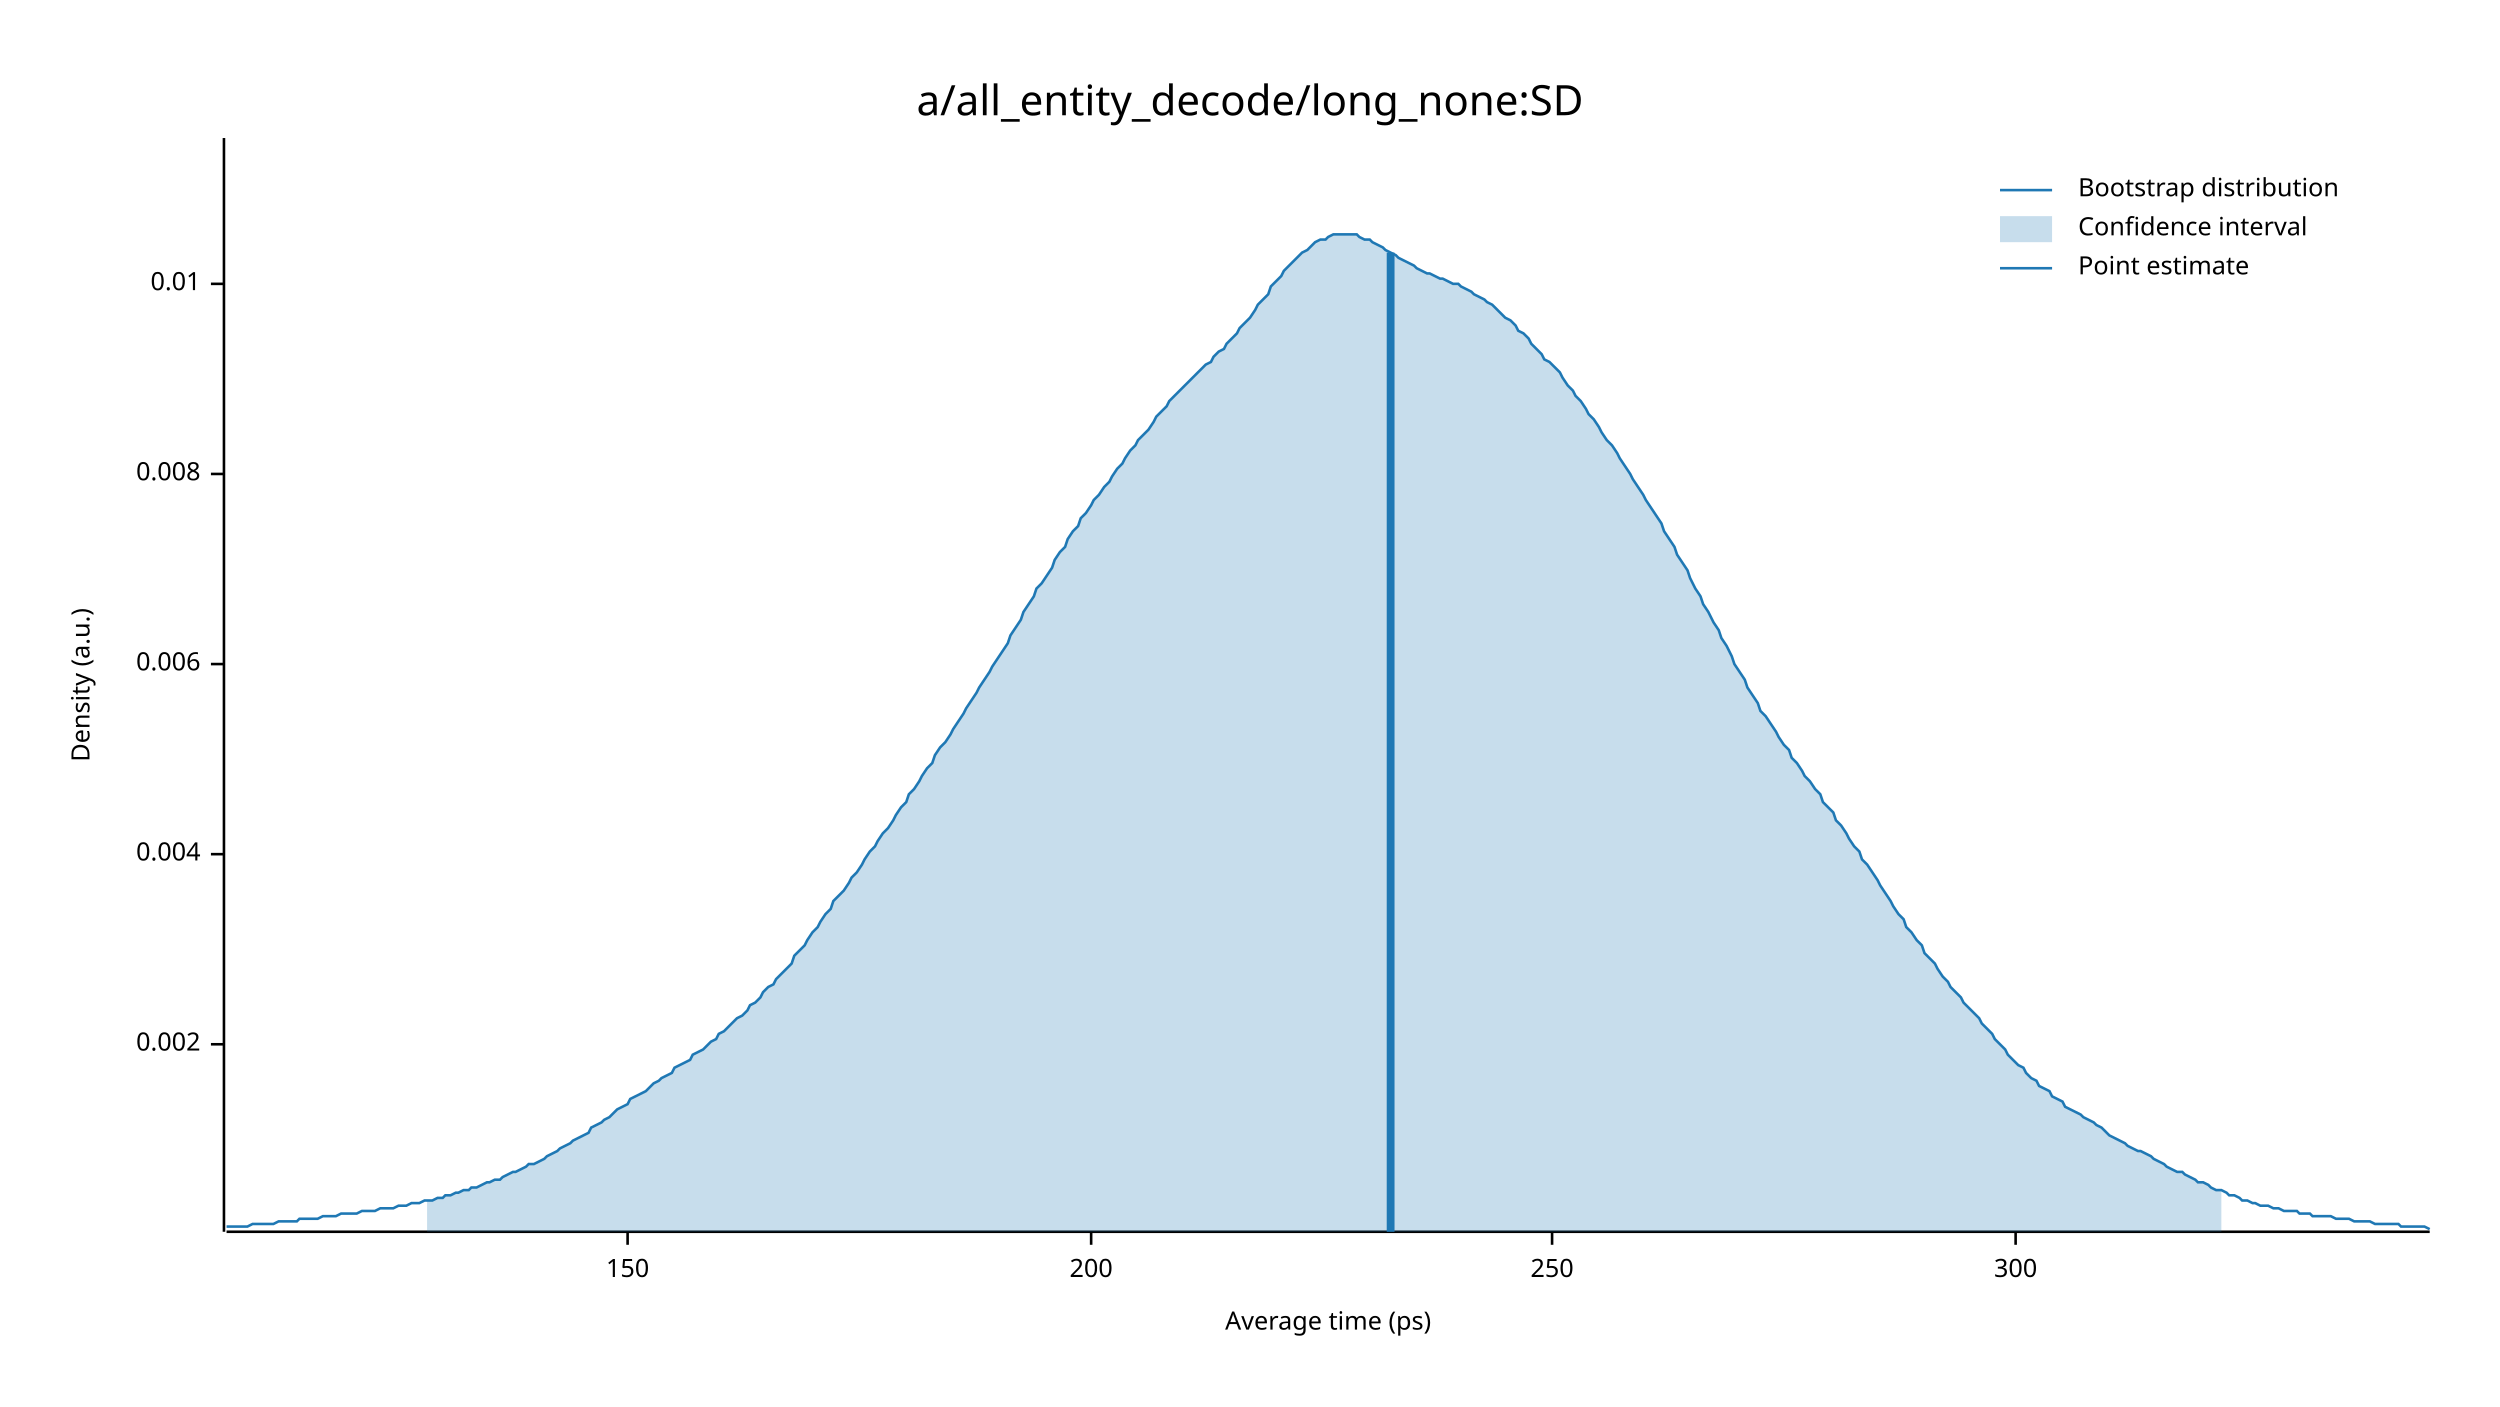
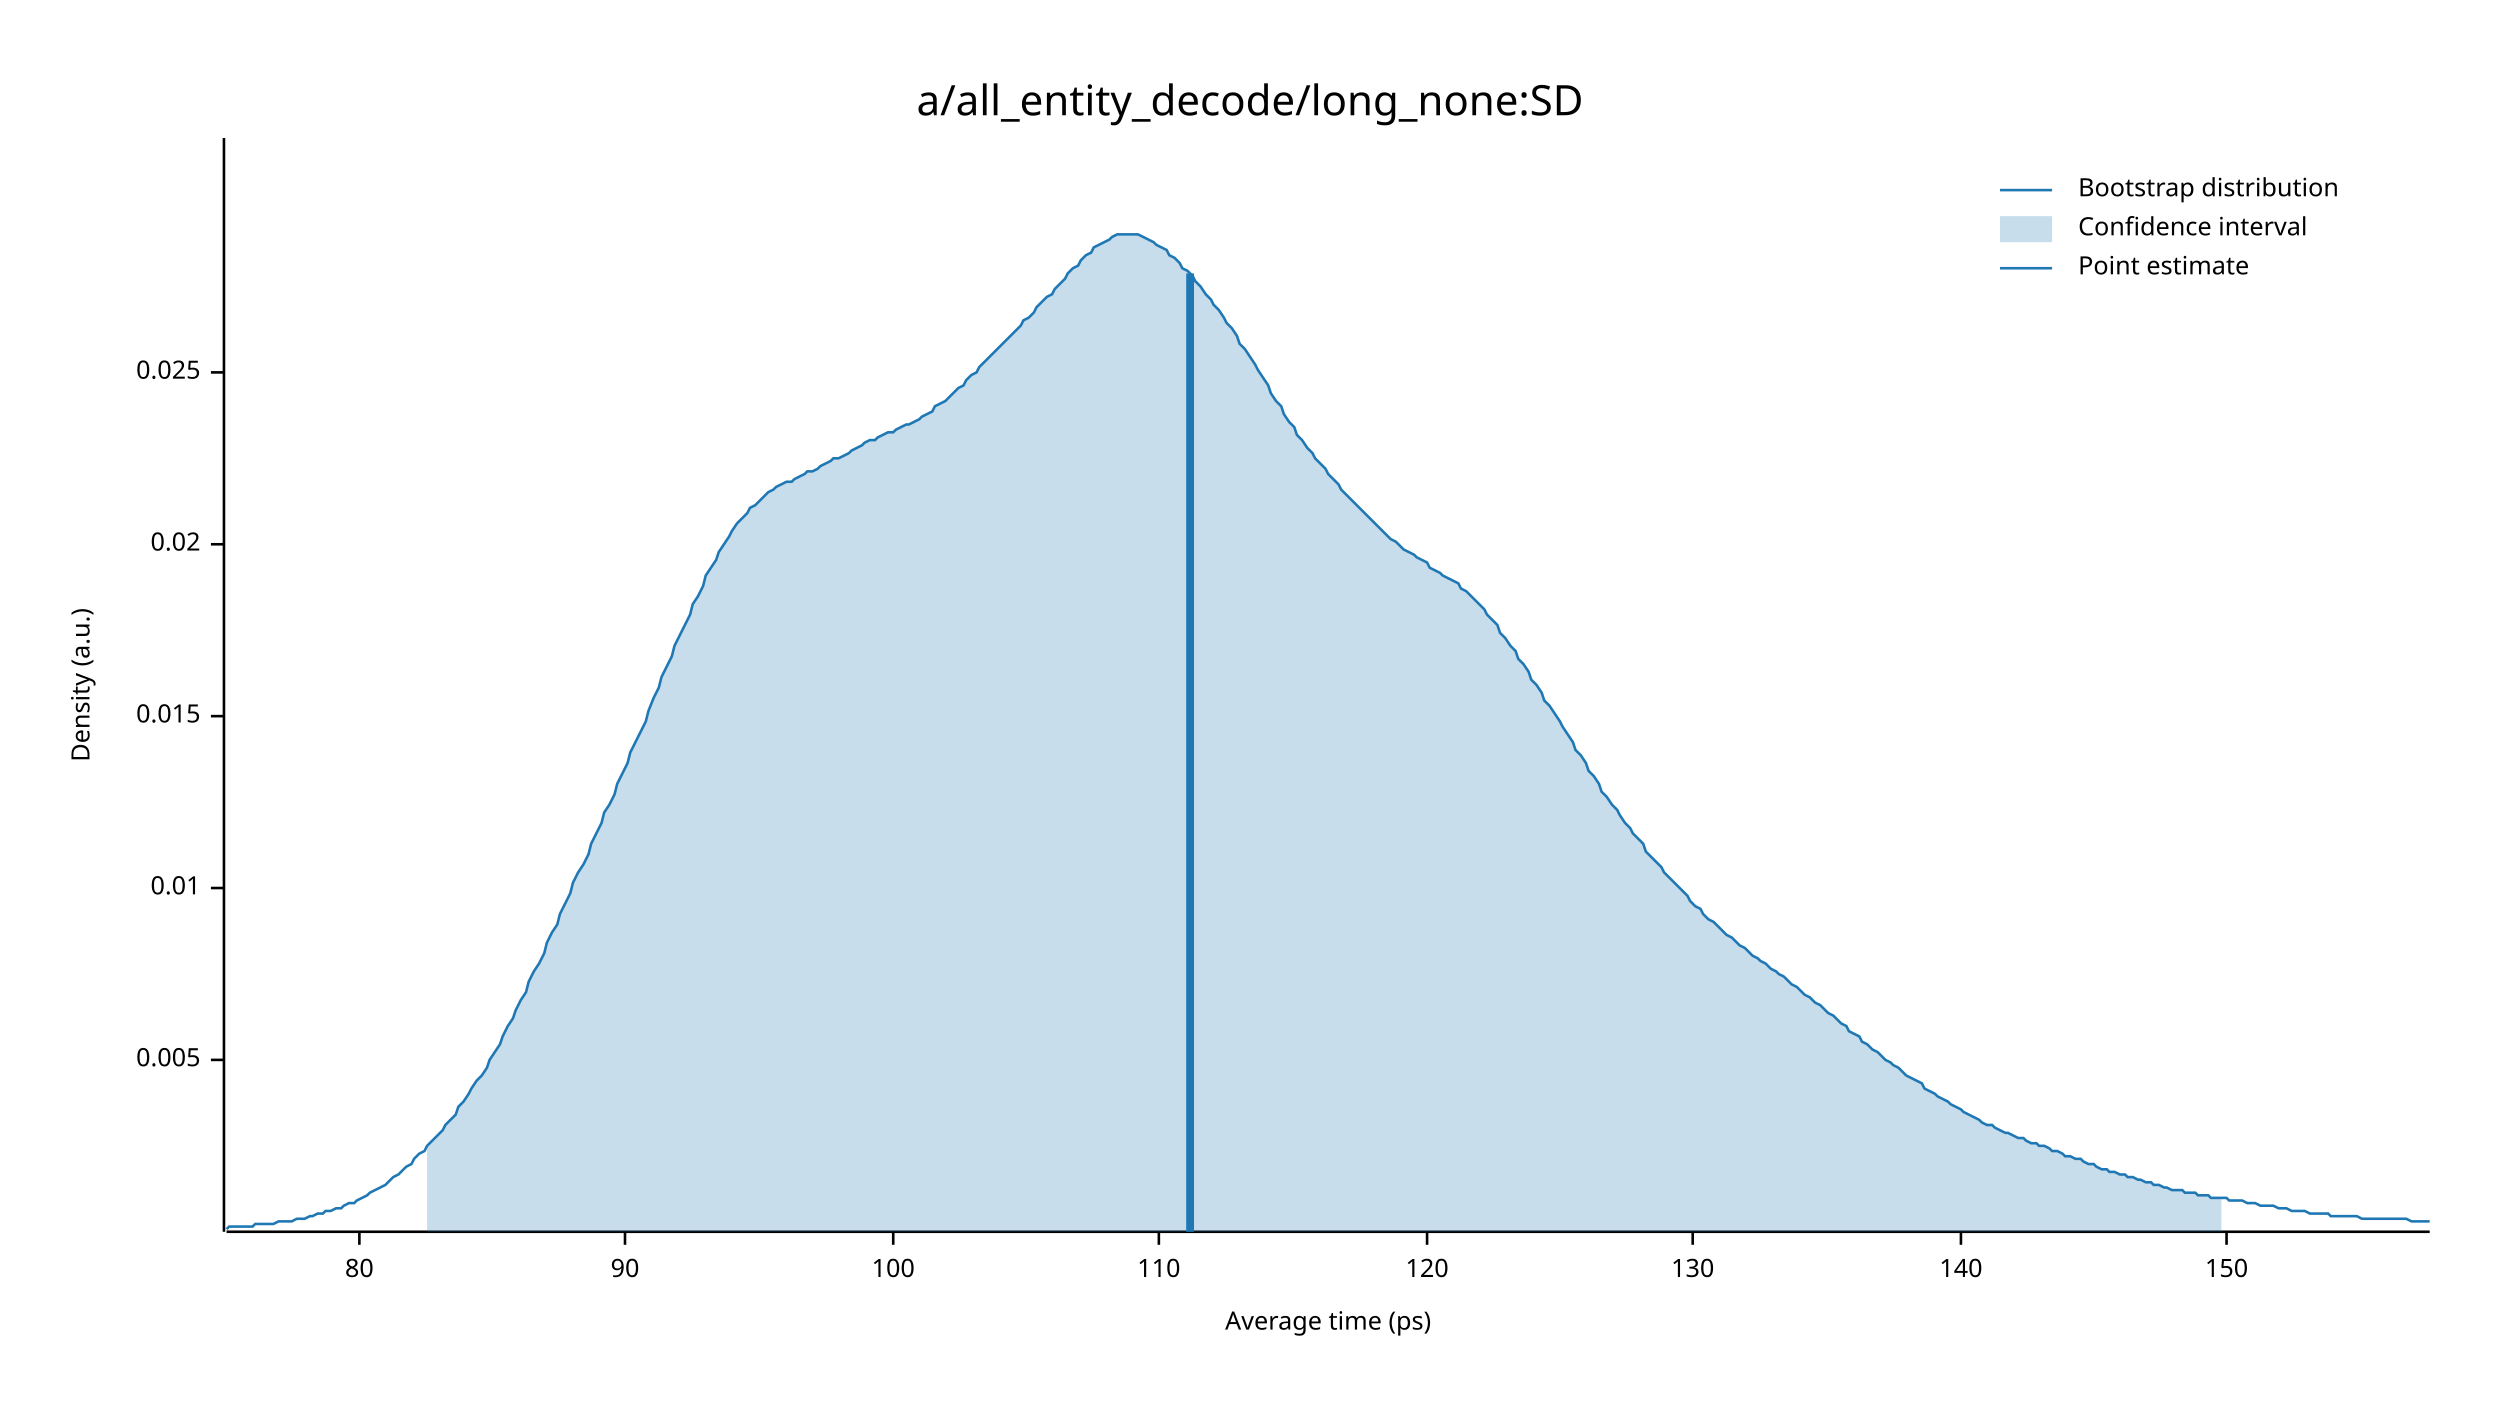
<svg xmlns="http://www.w3.org/2000/svg" width="960" height="540" viewBox="0 0 960 540">
  <text x="480" y="32" dy="0.76em" text-anchor="middle" font-family="sans-serif" font-size="16.129" opacity="1" fill="#000000">
a/all_entity_decode/long_none:SD
</text>
  <text x="27" y="263" dy="0.76em" text-anchor="middle" font-family="sans-serif" font-size="9.677" opacity="1" fill="#000000" transform="rotate(270, 27, 263)">
Density (a.u.)
</text>
  <text x="510" y="513" dy="-0.5ex" text-anchor="middle" font-family="sans-serif" font-size="9.677" opacity="1" fill="#000000">
Average time (ps)
</text>
  <polyline fill="none" opacity="1" stroke="#000000" stroke-width="1" points="86,53 86,473 " />
-   <text x="77" y="401" dy="0.5ex" text-anchor="end" font-family="sans-serif" font-size="9.677" opacity="1" fill="#000000">
- 0.002
+   <text x="77" y="407" dy="0.5ex" text-anchor="end" font-family="sans-serif" font-size="9.677" opacity="1" fill="#000000">
+ 0.005
</text>
-   <polyline fill="none" opacity="1" stroke="#000000" stroke-width="1" points="81,401 86,401 " />
-   <text x="77" y="328" dy="0.5ex" text-anchor="end" font-family="sans-serif" font-size="9.677" opacity="1" fill="#000000">
- 0.004
- </text>
-   <polyline fill="none" opacity="1" stroke="#000000" stroke-width="1" points="81,328 86,328 " />
-   <text x="77" y="255" dy="0.5ex" text-anchor="end" font-family="sans-serif" font-size="9.677" opacity="1" fill="#000000">
- 0.006
- </text>
-   <polyline fill="none" opacity="1" stroke="#000000" stroke-width="1" points="81,255 86,255 " />
-   <text x="77" y="182" dy="0.5ex" text-anchor="end" font-family="sans-serif" font-size="9.677" opacity="1" fill="#000000">
- 0.008
- </text>
-   <polyline fill="none" opacity="1" stroke="#000000" stroke-width="1" points="81,182 86,182 " />
-   <text x="77" y="109" dy="0.5ex" text-anchor="end" font-family="sans-serif" font-size="9.677" opacity="1" fill="#000000">
+   <polyline fill="none" opacity="1" stroke="#000000" stroke-width="1" points="81,407 86,407 " />
+   <text x="77" y="341" dy="0.5ex" text-anchor="end" font-family="sans-serif" font-size="9.677" opacity="1" fill="#000000">
0.01
</text>
-   <polyline fill="none" opacity="1" stroke="#000000" stroke-width="1" points="81,109 86,109 " />
+   <polyline fill="none" opacity="1" stroke="#000000" stroke-width="1" points="81,341 86,341 " />
+   <text x="77" y="275" dy="0.5ex" text-anchor="end" font-family="sans-serif" font-size="9.677" opacity="1" fill="#000000">
+ 0.015
+ </text>
+   <polyline fill="none" opacity="1" stroke="#000000" stroke-width="1" points="81,275 86,275 " />
+   <text x="77" y="209" dy="0.5ex" text-anchor="end" font-family="sans-serif" font-size="9.677" opacity="1" fill="#000000">
+ 0.02
+ </text>
+   <polyline fill="none" opacity="1" stroke="#000000" stroke-width="1" points="81,209 86,209 " />
+   <text x="77" y="143" dy="0.5ex" text-anchor="end" font-family="sans-serif" font-size="9.677" opacity="1" fill="#000000">
+ 0.025
+ </text>
+   <polyline fill="none" opacity="1" stroke="#000000" stroke-width="1" points="81,143 86,143 " />
  <polyline fill="none" opacity="1" stroke="#000000" stroke-width="1" points="87,473 933,473 " />
-   <text x="241" y="483" dy="0.76em" text-anchor="middle" font-family="sans-serif" font-size="9.677" opacity="1" fill="#000000">
+   <text x="138" y="483" dy="0.76em" text-anchor="middle" font-family="sans-serif" font-size="9.677" opacity="1" fill="#000000">
+ 80
+ </text>
+   <polyline fill="none" opacity="1" stroke="#000000" stroke-width="1" points="138,473 138,478 " />
+   <text x="240" y="483" dy="0.76em" text-anchor="middle" font-family="sans-serif" font-size="9.677" opacity="1" fill="#000000">
+ 90
+ </text>
+   <polyline fill="none" opacity="1" stroke="#000000" stroke-width="1" points="240,473 240,478 " />
+   <text x="343" y="483" dy="0.76em" text-anchor="middle" font-family="sans-serif" font-size="9.677" opacity="1" fill="#000000">
+ 100
+ </text>
+   <polyline fill="none" opacity="1" stroke="#000000" stroke-width="1" points="343,473 343,478 " />
+   <text x="445" y="483" dy="0.76em" text-anchor="middle" font-family="sans-serif" font-size="9.677" opacity="1" fill="#000000">
+ 110
+ </text>
+   <polyline fill="none" opacity="1" stroke="#000000" stroke-width="1" points="445,473 445,478 " />
+   <text x="548" y="483" dy="0.76em" text-anchor="middle" font-family="sans-serif" font-size="9.677" opacity="1" fill="#000000">
+ 120
+ </text>
+   <polyline fill="none" opacity="1" stroke="#000000" stroke-width="1" points="548,473 548,478 " />
+   <text x="650" y="483" dy="0.76em" text-anchor="middle" font-family="sans-serif" font-size="9.677" opacity="1" fill="#000000">
+ 130
+ </text>
+   <polyline fill="none" opacity="1" stroke="#000000" stroke-width="1" points="650,473 650,478 " />
+   <text x="753" y="483" dy="0.76em" text-anchor="middle" font-family="sans-serif" font-size="9.677" opacity="1" fill="#000000">
+ 140
+ </text>
+   <polyline fill="none" opacity="1" stroke="#000000" stroke-width="1" points="753,473 753,478 " />
+   <text x="855" y="483" dy="0.76em" text-anchor="middle" font-family="sans-serif" font-size="9.677" opacity="1" fill="#000000">
150
</text>
-   <polyline fill="none" opacity="1" stroke="#000000" stroke-width="1" points="241,473 241,478 " />
-   <text x="419" y="483" dy="0.76em" text-anchor="middle" font-family="sans-serif" font-size="9.677" opacity="1" fill="#000000">
- 200
- </text>
-   <polyline fill="none" opacity="1" stroke="#000000" stroke-width="1" points="419,473 419,478 " />
-   <text x="596" y="483" dy="0.76em" text-anchor="middle" font-family="sans-serif" font-size="9.677" opacity="1" fill="#000000">
- 250
- </text>
-   <polyline fill="none" opacity="1" stroke="#000000" stroke-width="1" points="596,473 596,478 " />
-   <text x="774" y="483" dy="0.76em" text-anchor="middle" font-family="sans-serif" font-size="9.677" opacity="1" fill="#000000">
- 300
- </text>
-   <polyline fill="none" opacity="1" stroke="#000000" stroke-width="1" points="774,473 774,478 " />
-   <polyline fill="none" opacity="1" stroke="#1F78B4" stroke-width="1" points="87,471 88,471 90,471 92,471 93,471 95,471 97,470 98,470 100,470 102,470 103,470 105,470 107,469 109,469 110,469 112,469 114,469 115,468 117,468 119,468 120,468 122,468 124,467 125,467 127,467 129,467 131,466 132,466 134,466 136,466 137,466 139,465 141,465 142,465 144,465 146,464 148,464 149,464 151,464 153,463 154,463 156,463 158,462 159,462 161,462 163,461 164,461 166,461 168,460 170,460 171,459 173,459 175,458 176,458 178,457 180,457 181,456 183,456 185,455 187,454 188,454 190,453 192,453 193,452 195,451 197,450 198,450 200,449 202,448 203,447 205,447 207,446 209,445 210,444 212,443 214,442 215,441 217,440 219,439 220,438 222,437 224,436 226,435 227,433 229,432 231,431 232,430 234,429 236,427 237,426 239,425 241,424 242,422 244,421 246,420 248,419 249,418 251,416 253,415 254,414 256,413 258,412 259,410 261,409 263,408 265,407 266,405 268,404 270,403 271,402 273,400 275,399 276,397 278,396 280,394 281,393 283,391 285,390 287,388 288,386 290,385 292,383 293,381 295,379 297,378 298,376 300,374 302,372 304,370 305,367 307,365 309,363 310,361 312,358 314,356 315,354 317,351 319,349 320,346 322,344 324,342 326,339 327,337 329,335 331,332 332,330 334,327 336,325 337,323 339,320 341,318 343,315 344,313 346,310 348,308 349,305 351,303 353,300 354,298 356,295 358,293 359,290 361,287 363,285 365,282 366,280 368,277 370,274 371,272 373,269 375,266 376,264 378,261 380,258 381,256 383,253 385,250 387,247 388,244 390,241 392,238 393,235 395,232 397,229 398,226 400,224 402,221 404,218 405,215 407,212 409,210 410,207 412,204 414,202 415,199 417,197 419,194 420,192 422,190 424,187 426,185 427,183 429,180 431,178 432,176 434,173 436,171 437,169 439,167 441,165 443,162 444,160 446,158 448,156 449,154 451,152 453,150 454,149 456,147 458,145 459,144 461,142 463,140 465,139 466,137 468,135 470,134 471,132 473,130 475,128 476,126 478,124 480,122 482,119 483,117 485,115 487,113 488,110 490,108 492,106 493,104 495,102 497,100 498,99 500,97 502,96 504,94 505,93 507,92 509,92 510,91 512,90 514,90 515,90 517,90 519,90 521,90 522,91 524,92 526,92 527,93 529,94 531,95 532,96 534,97 536,98 537,99 539,100 541,101 543,102 544,103 546,104 548,105 549,105 551,106 553,107 554,107 556,108 558,109 560,109 561,110 563,111 565,112 566,113 568,114 570,115 571,116 573,117 575,119 576,120 578,122 580,123 582,125 583,127 585,128 587,130 588,132 590,134 592,136 593,138 595,139 597,141 599,143 600,145 602,148 604,150 605,152 607,154 609,157 610,159 612,161 614,164 615,166 617,169 619,171 621,174 622,176 624,179 626,182 627,184 629,187 631,190 632,192 634,195 636,198 638,201 639,204 641,207 643,210 644,213 646,216 648,219 649,222 651,226 653,229 654,232 656,235 658,239 660,242 661,245 663,248 665,252 666,255 668,258 670,261 671,264 673,267 675,270 676,273 678,275 680,278 682,281 683,283 685,286 687,288 688,291 690,293 692,296 693,298 695,300 697,303 699,305 700,308 702,310 704,312 705,315 707,317 709,320 710,322 712,325 714,327 715,330 717,332 719,335 721,338 722,340 724,343 726,346 727,348 729,351 731,353 732,356 734,358 736,361 738,363 739,366 741,368 743,370 744,372 746,375 748,377 749,379 751,381 753,383 754,385 756,387 758,389 760,391 761,393 763,395 765,397 766,399 768,401 770,403 771,405 773,407 775,409 777,410 778,412 780,414 782,415 783,417 785,418 787,419 788,421 790,422 792,423 793,425 795,426 797,427 799,428 800,429 802,430 804,431 805,432 807,433 809,435 810,436 812,437 814,438 816,439 817,440 819,441 821,442 822,442 824,443 826,444 827,445 829,446 831,447 832,448 834,449 836,450 838,450 839,451 841,452 843,453 844,454 846,454 848,455 849,456 851,457 853,457 855,458 856,459 858,459 860,460 861,461 863,461 865,462 866,462 868,463 870,463 871,463 873,464 875,464 877,465 878,465 880,465 882,465 883,466 885,466 887,466 888,467 890,467 892,467 894,467 895,467 897,468 899,468 900,468 902,468 904,469 905,469 907,469 909,469 910,469 912,470 914,470 916,470 917,470 919,470 921,470 922,471 924,471 926,471 927,471 929,471 931,471 933,472 " />
-   <polygon opacity="0.25" fill="#1F78B4" points="164,461 166,461 168,460 170,460 171,459 173,459 175,458 176,458 178,457 180,457 181,456 183,456 185,455 187,454 188,454 190,453 192,453 193,452 195,451 197,450 198,450 200,449 202,448 203,447 205,447 207,446 209,445 210,444 212,443 214,442 215,441 217,440 219,439 220,438 222,437 224,436 226,435 227,433 229,432 231,431 232,430 234,429 236,427 237,426 239,425 241,424 242,422 244,421 246,420 248,419 249,418 251,416 253,415 254,414 256,413 258,412 259,410 261,409 263,408 265,407 266,405 268,404 270,403 271,402 273,400 275,399 276,397 278,396 280,394 281,393 283,391 285,390 287,388 288,386 290,385 292,383 293,381 295,379 297,378 298,376 300,374 302,372 304,370 305,367 307,365 309,363 310,361 312,358 314,356 315,354 317,351 319,349 320,346 322,344 324,342 326,339 327,337 329,335 331,332 332,330 334,327 336,325 337,323 339,320 341,318 343,315 344,313 346,310 348,308 349,305 351,303 353,300 354,298 356,295 358,293 359,290 361,287 363,285 365,282 366,280 368,277 370,274 371,272 373,269 375,266 376,264 378,261 380,258 381,256 383,253 385,250 387,247 388,244 390,241 392,238 393,235 395,232 397,229 398,226 400,224 402,221 404,218 405,215 407,212 409,210 410,207 412,204 414,202 415,199 417,197 419,194 420,192 422,190 424,187 426,185 427,183 429,180 431,178 432,176 434,173 436,171 437,169 439,167 441,165 443,162 444,160 446,158 448,156 449,154 451,152 453,150 454,149 456,147 458,145 459,144 461,142 463,140 465,139 466,137 468,135 470,134 471,132 473,130 475,128 476,126 478,124 480,122 482,119 483,117 485,115 487,113 488,110 490,108 492,106 493,104 495,102 497,100 498,99 500,97 502,96 504,94 505,93 507,92 509,92 510,91 512,90 514,90 515,90 517,90 519,90 521,90 522,91 524,92 526,92 527,93 529,94 531,95 532,96 534,97 536,98 537,99 539,100 541,101 543,102 544,103 546,104 548,105 549,105 551,106 553,107 554,107 556,108 558,109 560,109 561,110 563,111 565,112 566,113 568,114 570,115 571,116 573,117 575,119 576,120 578,122 580,123 582,125 583,127 585,128 587,130 588,132 590,134 592,136 593,138 595,139 597,141 599,143 600,145 602,148 604,150 605,152 607,154 609,157 610,159 612,161 614,164 615,166 617,169 619,171 621,174 622,176 624,179 626,182 627,184 629,187 631,190 632,192 634,195 636,198 638,201 639,204 641,207 643,210 644,213 646,216 648,219 649,222 651,226 653,229 654,232 656,235 658,239 660,242 661,245 663,248 665,252 666,255 668,258 670,261 671,264 673,267 675,270 676,273 678,275 680,278 682,281 683,283 685,286 687,288 688,291 690,293 692,296 693,298 695,300 697,303 699,305 700,308 702,310 704,312 705,315 707,317 709,320 710,322 712,325 714,327 715,330 717,332 719,335 721,338 722,340 724,343 726,346 727,348 729,351 731,353 732,356 734,358 736,361 738,363 739,366 741,368 743,370 744,372 746,375 748,377 749,379 751,381 753,383 754,385 756,387 758,389 760,391 761,393 763,395 765,397 766,399 768,401 770,403 771,405 773,407 775,409 777,410 778,412 780,414 782,415 783,417 785,418 787,419 788,421 790,422 792,423 793,425 795,426 797,427 799,428 800,429 802,430 804,431 805,432 807,433 809,435 810,436 812,437 814,438 816,439 817,440 819,441 821,442 822,442 824,443 826,444 827,445 829,446 831,447 832,448 834,449 836,450 838,450 839,451 841,452 843,453 844,454 846,454 848,455 849,456 851,457 853,457 853,473 164,473 " />
-   <polyline fill="none" opacity="1" stroke="#1F78B4" stroke-width="3" points="534,473 534,97 " />
+   <polyline fill="none" opacity="1" stroke="#000000" stroke-width="1" points="855,473 855,478 " />
+   <polyline fill="none" opacity="1" stroke="#1F78B4" stroke-width="1" points="87,472 88,471 90,471 92,471 93,471 95,471 97,471 98,470 100,470 102,470 103,470 105,470 107,469 109,469 110,469 112,469 114,468 115,468 117,468 119,467 120,467 122,466 124,466 125,465 127,465 129,464 131,464 132,463 134,462 136,462 137,461 139,460 141,459 142,458 144,457 146,456 148,455 149,454 151,452 153,451 154,450 156,448 158,447 159,445 161,443 163,442 164,440 166,438 168,436 170,434 171,432 173,430 175,428 176,425 178,423 180,420 181,418 183,415 185,413 187,410 188,407 190,404 192,401 193,398 195,394 197,391 198,388 200,384 202,381 203,377 205,373 207,370 209,366 210,362 212,358 214,355 215,351 217,347 219,343 220,339 222,335 224,332 226,328 227,324 229,320 231,316 232,312 234,309 236,305 237,301 239,297 241,293 242,289 244,285 246,281 248,277 249,273 251,268 253,264 254,260 256,256 258,252 259,248 261,244 263,240 265,236 266,232 268,229 270,225 271,221 273,218 275,215 276,212 278,209 280,206 281,204 283,201 285,199 287,197 288,195 290,194 292,192 293,191 295,189 297,188 298,187 300,186 302,185 304,185 305,184 307,183 309,182 310,181 312,181 314,180 315,179 317,178 319,177 320,176 322,176 324,175 326,174 327,173 329,172 331,171 332,170 334,169 336,169 337,168 339,167 341,166 343,166 344,165 346,164 348,163 349,163 351,162 353,161 354,160 356,159 358,158 359,156 361,155 363,154 365,152 366,151 368,149 370,148 371,146 373,144 375,143 376,141 378,139 380,137 381,136 383,134 385,132 387,130 388,129 390,127 392,125 393,123 395,122 397,120 398,118 400,116 402,114 404,113 405,111 407,109 409,107 410,105 412,103 414,102 415,100 417,98 419,97 420,95 422,94 424,93 426,92 427,91 429,90 431,90 432,90 434,90 436,90 437,90 439,91 441,92 443,93 444,94 446,95 448,96 449,98 451,99 453,101 454,103 456,104 458,106 459,108 461,110 463,113 465,115 466,117 468,119 470,122 471,124 473,126 475,129 476,132 478,134 480,137 482,140 483,142 485,145 487,148 488,151 490,154 492,156 493,159 495,162 497,164 498,167 500,169 502,172 504,174 505,176 507,178 509,180 510,182 512,184 514,186 515,188 517,190 519,192 521,194 522,195 524,197 526,199 527,200 529,202 531,204 532,205 534,207 536,208 537,209 539,211 541,212 543,213 544,214 546,215 548,216 549,218 551,219 553,220 554,221 556,222 558,223 560,224 561,226 563,227 565,229 566,230 568,232 570,234 571,236 573,238 575,240 576,243 578,245 580,248 582,250 583,253 585,255 587,258 588,261 590,263 592,266 593,269 595,271 597,274 599,277 600,279 602,282 604,285 605,288 607,290 609,293 610,296 612,298 614,301 615,304 617,306 619,309 621,311 622,313 624,316 626,318 627,320 629,322 631,324 632,327 634,329 636,331 638,333 639,335 641,337 643,339 644,340 646,342 648,344 649,346 651,348 653,349 654,351 656,353 658,354 660,356 661,357 663,359 665,360 666,361 668,363 670,364 671,365 673,367 675,368 676,369 678,370 680,372 682,373 683,374 685,375 687,377 688,378 690,379 692,381 693,382 695,383 697,385 699,386 700,387 702,389 704,390 705,391 707,393 709,394 710,396 712,397 714,398 715,400 717,401 719,403 721,404 722,405 724,407 726,408 727,409 729,410 731,412 732,413 734,414 736,415 738,416 739,418 741,419 743,420 744,421 746,422 748,423 749,424 751,425 753,426 754,427 756,428 758,429 760,430 761,431 763,432 765,432 766,433 768,434 770,435 771,435 773,436 775,437 777,437 778,438 780,439 782,439 783,440 785,440 787,441 788,442 790,442 792,443 793,444 795,444 797,445 799,445 800,446 802,447 804,447 805,448 807,449 809,449 810,450 812,450 814,451 816,451 817,452 819,452 821,453 822,453 824,454 826,454 827,455 829,455 831,456 832,456 834,457 836,457 838,457 839,458 841,458 843,458 844,459 846,459 848,459 849,460 851,460 853,460 855,460 856,461 858,461 860,461 861,461 863,462 865,462 866,462 868,463 870,463 871,463 873,463 875,464 877,464 878,464 880,465 882,465 883,465 885,465 887,466 888,466 890,466 892,466 894,466 895,467 897,467 899,467 900,467 902,467 904,467 905,467 907,468 909,468 910,468 912,468 914,468 916,468 917,468 919,468 921,468 922,468 924,468 926,469 927,469 929,469 931,469 933,469 " />
+   <polygon opacity="0.25" fill="#1F78B4" points="164,440 166,438 168,436 170,434 171,432 173,430 175,428 176,425 178,423 180,420 181,418 183,415 185,413 187,410 188,407 190,404 192,401 193,398 195,394 197,391 198,388 200,384 202,381 203,377 205,373 207,370 209,366 210,362 212,358 214,355 215,351 217,347 219,343 220,339 222,335 224,332 226,328 227,324 229,320 231,316 232,312 234,309 236,305 237,301 239,297 241,293 242,289 244,285 246,281 248,277 249,273 251,268 253,264 254,260 256,256 258,252 259,248 261,244 263,240 265,236 266,232 268,229 270,225 271,221 273,218 275,215 276,212 278,209 280,206 281,204 283,201 285,199 287,197 288,195 290,194 292,192 293,191 295,189 297,188 298,187 300,186 302,185 304,185 305,184 307,183 309,182 310,181 312,181 314,180 315,179 317,178 319,177 320,176 322,176 324,175 326,174 327,173 329,172 331,171 332,170 334,169 336,169 337,168 339,167 341,166 343,166 344,165 346,164 348,163 349,163 351,162 353,161 354,160 356,159 358,158 359,156 361,155 363,154 365,152 366,151 368,149 370,148 371,146 373,144 375,143 376,141 378,139 380,137 381,136 383,134 385,132 387,130 388,129 390,127 392,125 393,123 395,122 397,120 398,118 400,116 402,114 404,113 405,111 407,109 409,107 410,105 412,103 414,102 415,100 417,98 419,97 420,95 422,94 424,93 426,92 427,91 429,90 431,90 432,90 434,90 436,90 437,90 439,91 441,92 443,93 444,94 446,95 448,96 449,98 451,99 453,101 454,103 456,104 458,106 459,108 461,110 463,113 465,115 466,117 468,119 470,122 471,124 473,126 475,129 476,132 478,134 480,137 482,140 483,142 485,145 487,148 488,151 490,154 492,156 493,159 495,162 497,164 498,167 500,169 502,172 504,174 505,176 507,178 509,180 510,182 512,184 514,186 515,188 517,190 519,192 521,194 522,195 524,197 526,199 527,200 529,202 531,204 532,205 534,207 536,208 537,209 539,211 541,212 543,213 544,214 546,215 548,216 549,218 551,219 553,220 554,221 556,222 558,223 560,224 561,226 563,227 565,229 566,230 568,232 570,234 571,236 573,238 575,240 576,243 578,245 580,248 582,250 583,253 585,255 587,258 588,261 590,263 592,266 593,269 595,271 597,274 599,277 600,279 602,282 604,285 605,288 607,290 609,293 610,296 612,298 614,301 615,304 617,306 619,309 621,311 622,313 624,316 626,318 627,320 629,322 631,324 632,327 634,329 636,331 638,333 639,335 641,337 643,339 644,340 646,342 648,344 649,346 651,348 653,349 654,351 656,353 658,354 660,356 661,357 663,359 665,360 666,361 668,363 670,364 671,365 673,367 675,368 676,369 678,370 680,372 682,373 683,374 685,375 687,377 688,378 690,379 692,381 693,382 695,383 697,385 699,386 700,387 702,389 704,390 705,391 707,393 709,394 710,396 712,397 714,398 715,400 717,401 719,403 721,404 722,405 724,407 726,408 727,409 729,410 731,412 732,413 734,414 736,415 738,416 739,418 741,419 743,420 744,421 746,422 748,423 749,424 751,425 753,426 754,427 756,428 758,429 760,430 761,431 763,432 765,432 766,433 768,434 770,435 771,435 773,436 775,437 777,437 778,438 780,439 782,439 783,440 785,440 787,441 788,442 790,442 792,443 793,444 795,444 797,445 799,445 800,446 802,447 804,447 805,448 807,449 809,449 810,450 812,450 814,451 816,451 817,452 819,452 821,453 822,453 824,454 826,454 827,455 829,455 831,456 832,456 834,457 836,457 838,457 839,458 841,458 843,458 844,459 846,459 848,459 849,460 851,460 853,460 853,473 164,473 " />
+   <polyline fill="none" opacity="1" stroke="#1F78B4" stroke-width="3" points="457,473 457,105 " />
  <text x="798" y="68" dy="0.76em" text-anchor="start" font-family="sans-serif" font-size="9.677" opacity="1" fill="#000000">
Bootstrap distribution
</text>
  <text x="798" y="83" dy="0.76em" text-anchor="start" font-family="sans-serif" font-size="9.677" opacity="1" fill="#000000">
Confidence interval
</text>
  <text x="798" y="98" dy="0.76em" text-anchor="start" font-family="sans-serif" font-size="9.677" opacity="1" fill="#000000">
Point estimate
</text>
  <polyline fill="none" opacity="1" stroke="#1F78B4" stroke-width="1" points="768,73 788,73 " />
  <rect x="768" y="83" width="20" height="10" opacity="0.25" fill="#1F78B4" stroke="none" />
  <polyline fill="none" opacity="1" stroke="#1F78B4" stroke-width="1" points="768,103 788,103 " />
</svg>
